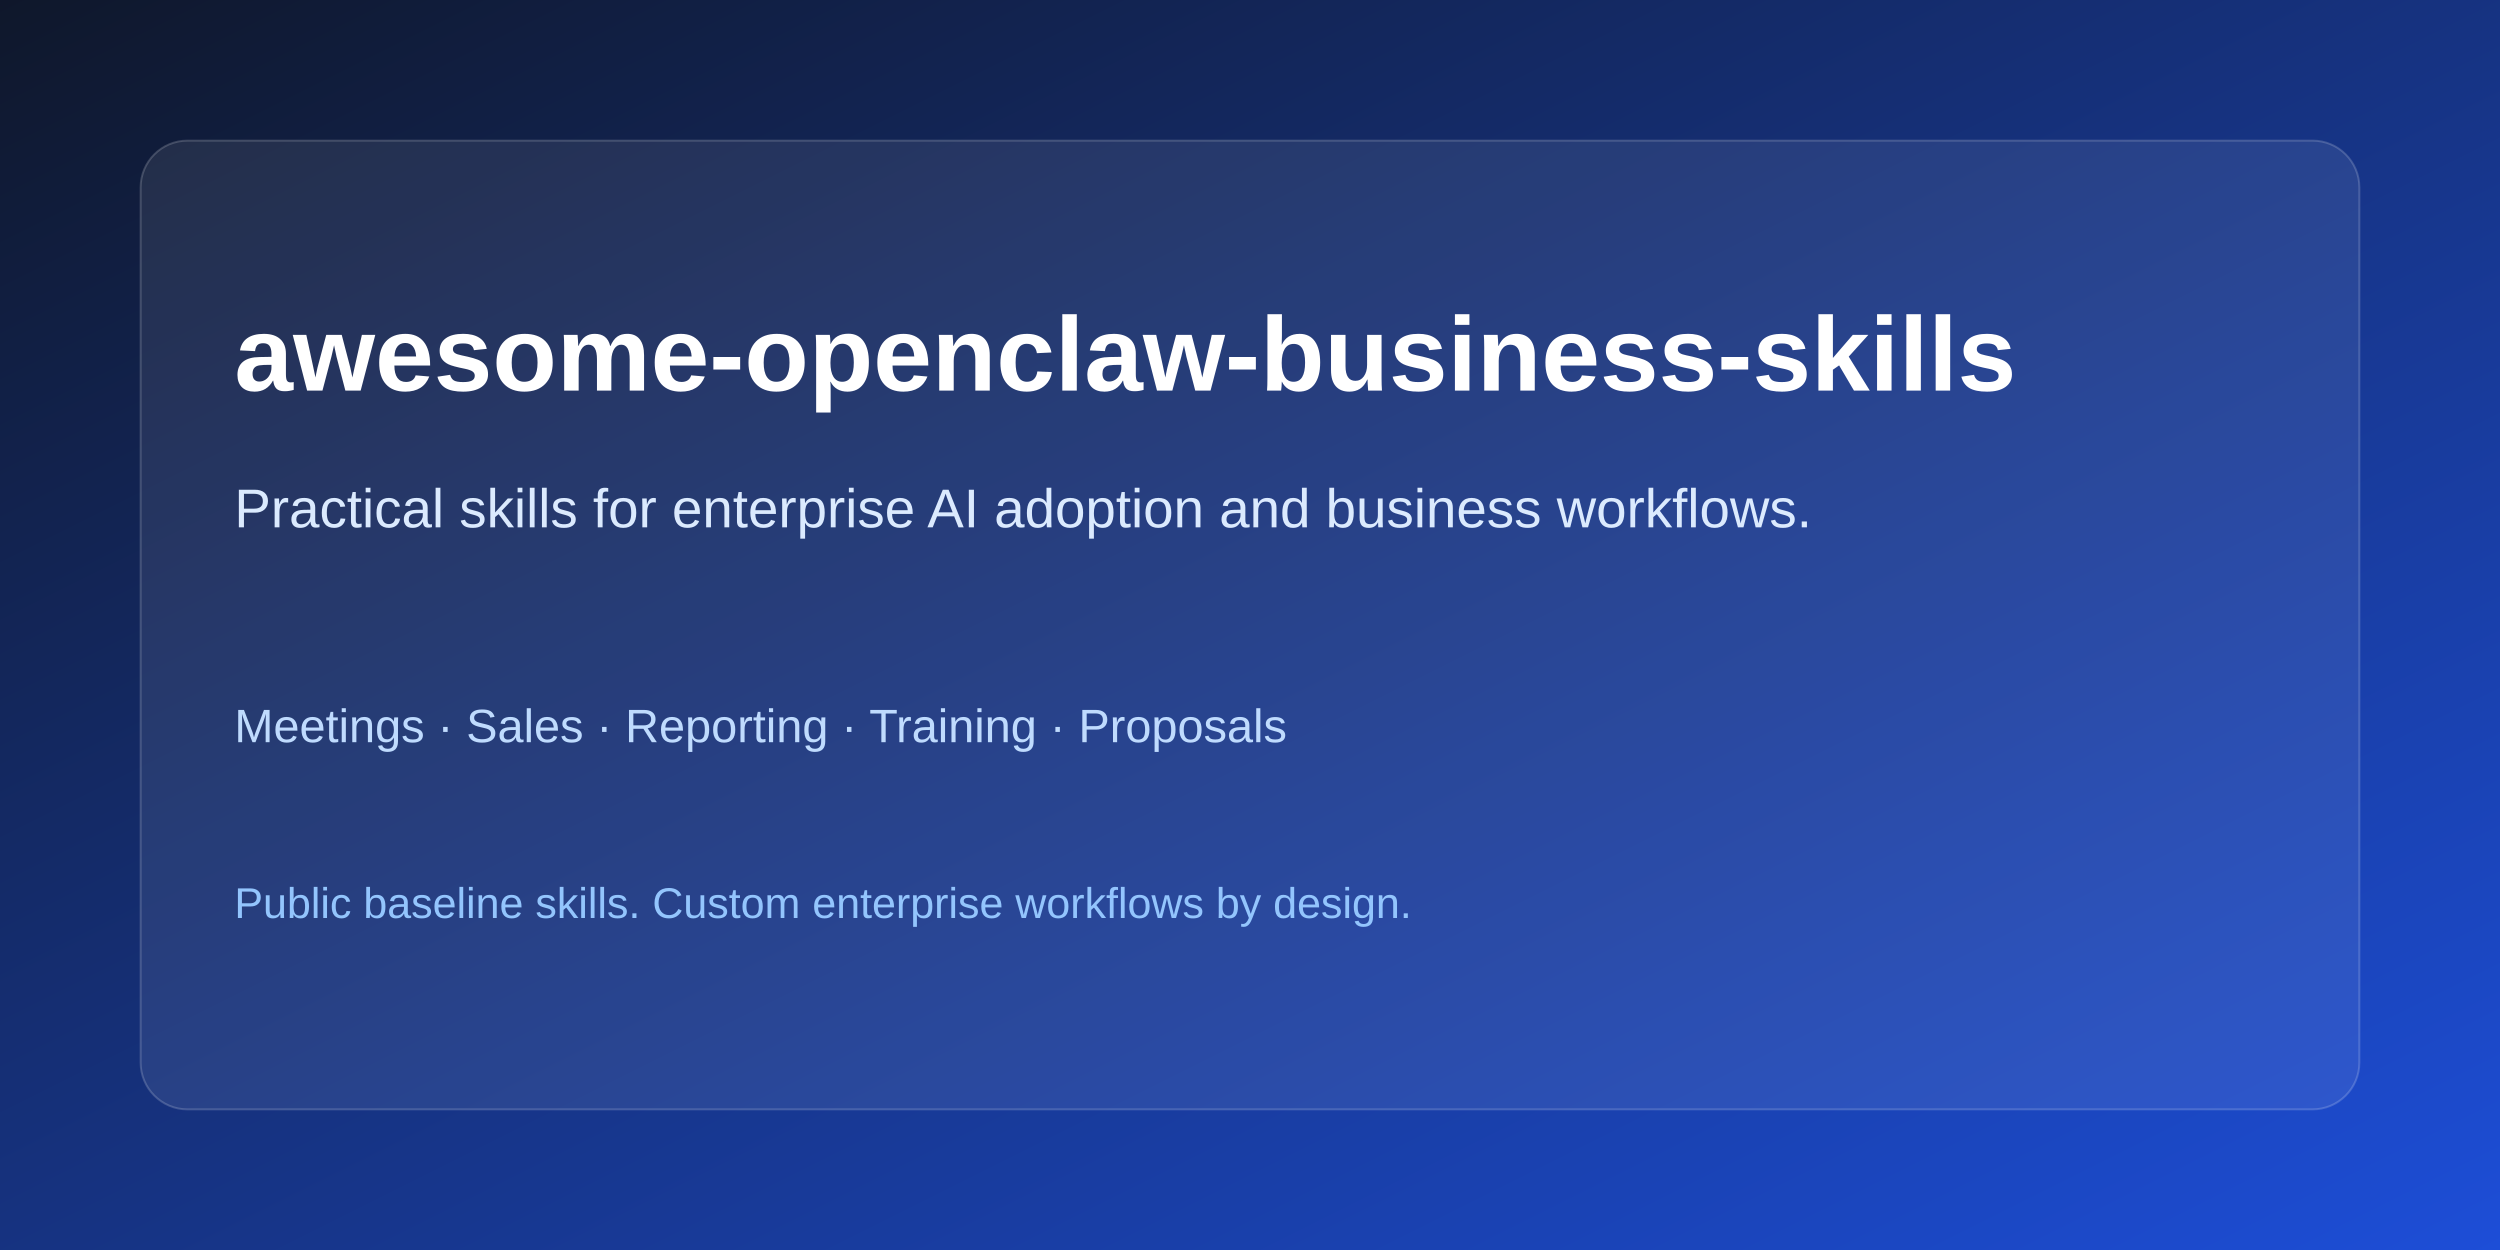
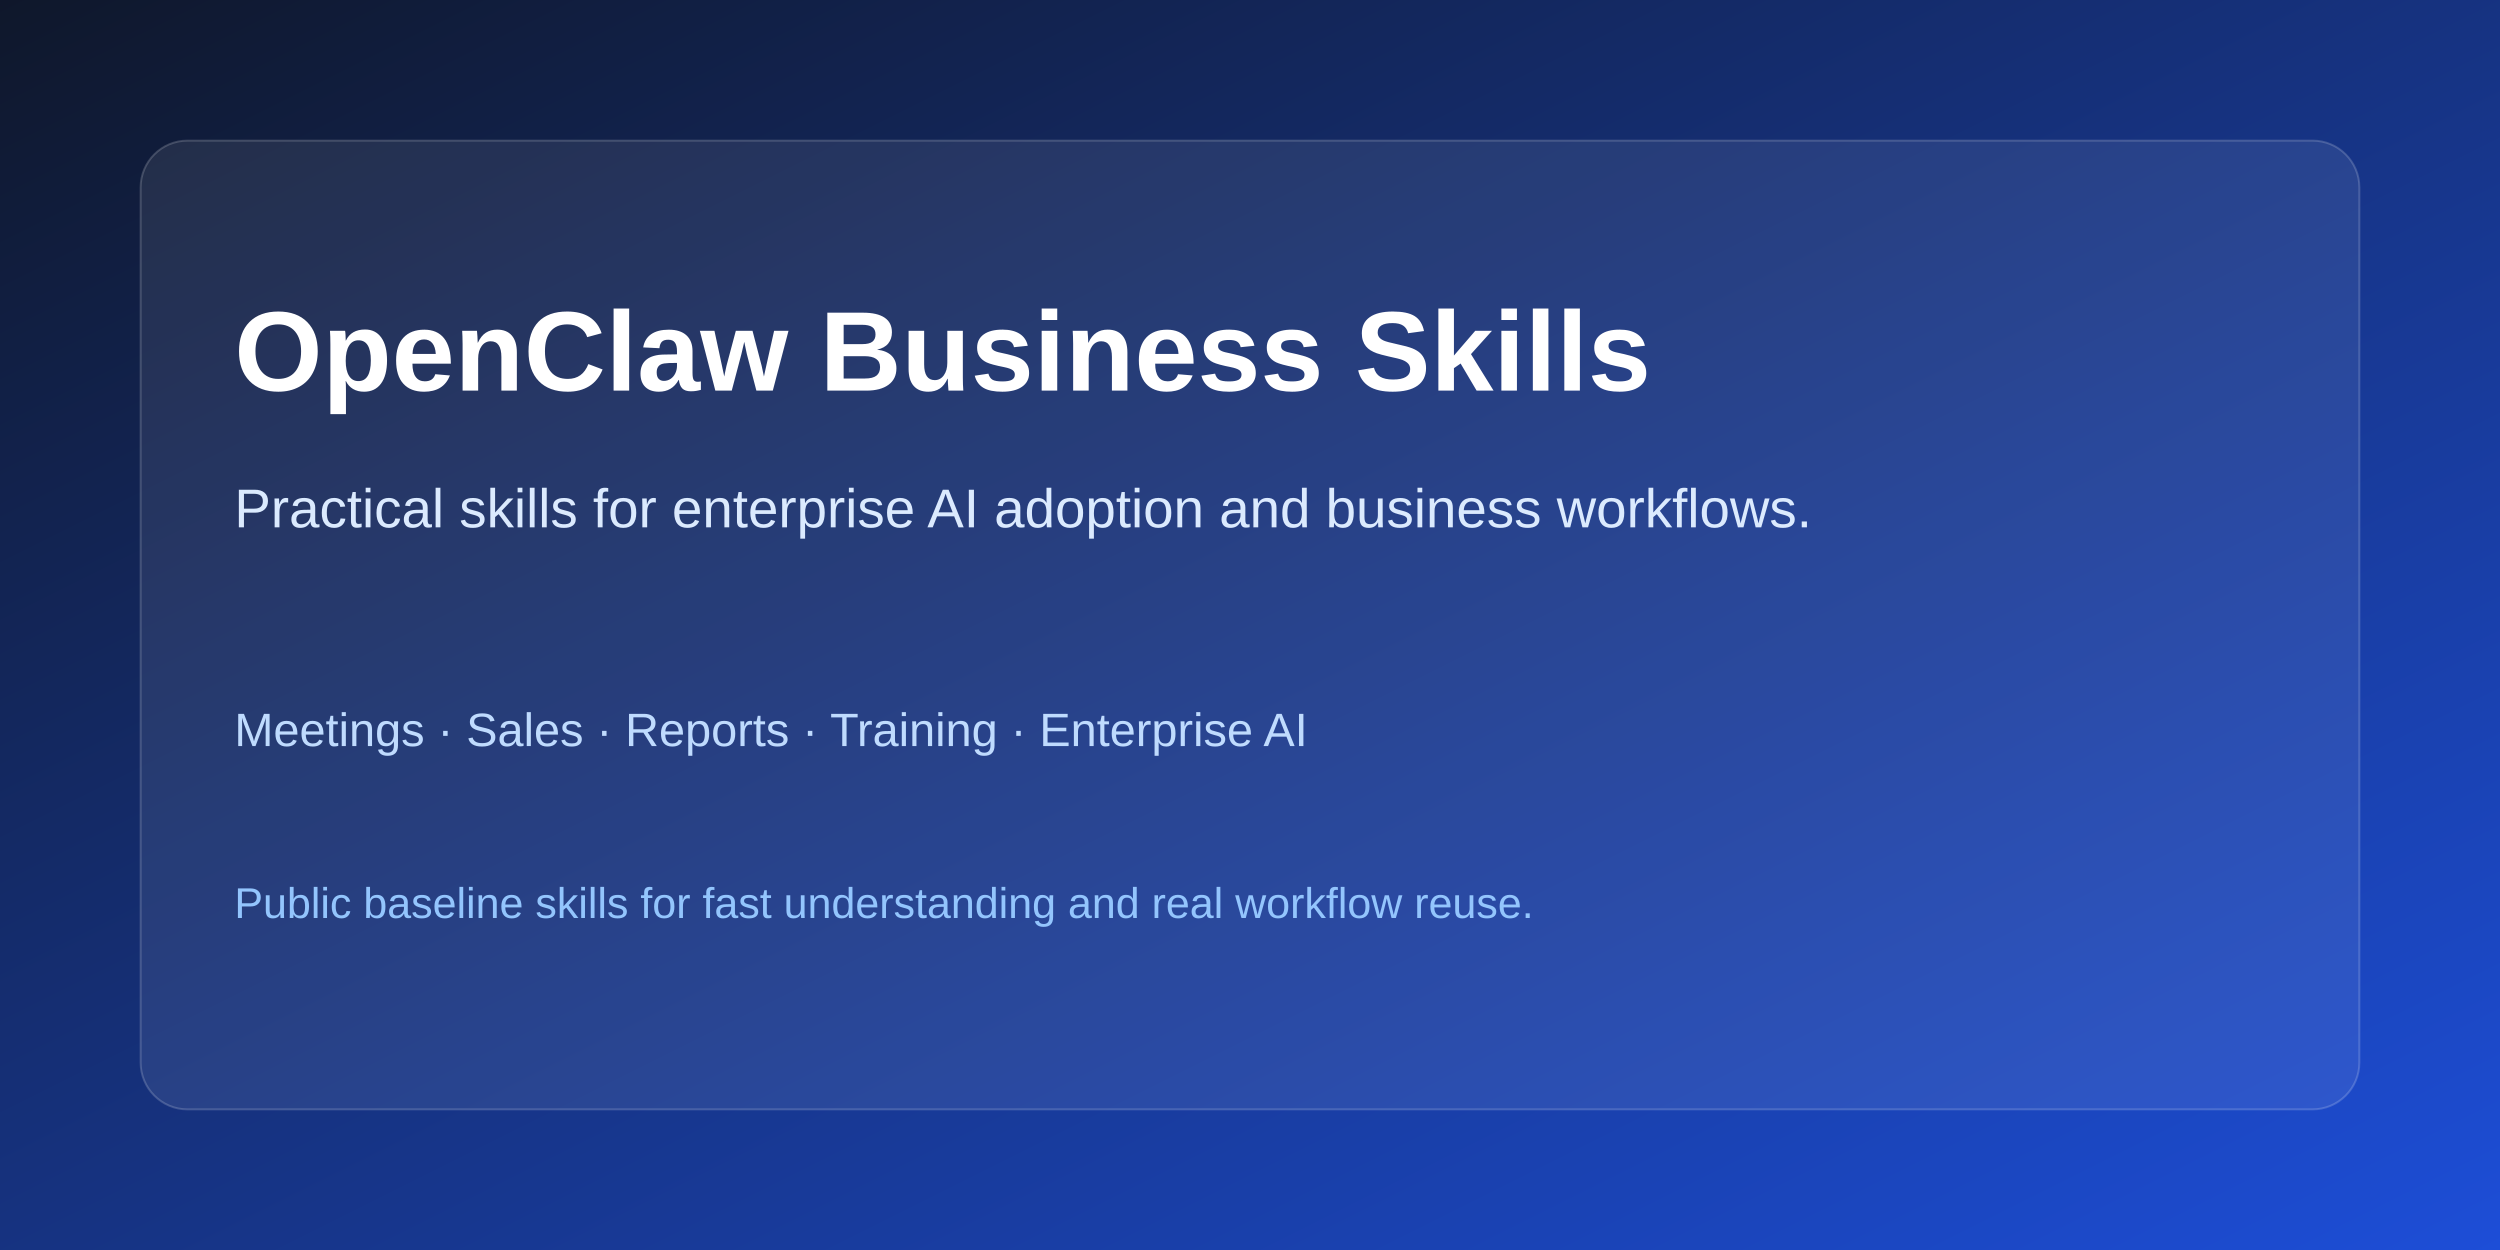
<svg xmlns="http://www.w3.org/2000/svg" width="1280" height="640" viewBox="0 0 1280 640" role="img" aria-label="awesome-openclaw-business-skills preview">
  <defs>
    <linearGradient id="bg" x1="0" y1="0" x2="1" y2="1">
      <stop offset="0%" stop-color="#0f172a" />
      <stop offset="100%" stop-color="#1d4ed8" />
    </linearGradient>
  </defs>
  <rect width="1280" height="640" fill="url(#bg)" />
  <rect x="72" y="72" width="1136" height="496" rx="24" fill="#ffffff" fill-opacity="0.08" stroke="#ffffff" stroke-opacity="0.18" />
-   <text x="120" y="200" fill="#ffffff" font-size="54" font-family="Arial, sans-serif" font-weight="700">awesome-openclaw-business-skills</text>
+   <text x="120" y="200" fill="#ffffff" font-size="58" font-family="Arial, sans-serif" font-weight="700">OpenClaw Business Skills</text>
  <text x="120" y="270" fill="#dbeafe" font-size="28" font-family="Arial, sans-serif">Practical skills for enterprise AI adoption and business workflows.</text>
-   <text x="120" y="380" fill="#bfdbfe" font-size="24" font-family="Arial, sans-serif">Meetings  ·  Sales  ·  Reporting  ·  Training  ·  Proposals</text>
-   <text x="120" y="470" fill="#93c5fd" font-size="22" font-family="Arial, sans-serif">Public baseline skills. Custom enterprise workflows by design.</text>
+   <text x="120" y="382" fill="#bfdbfe" font-size="24" font-family="Arial, sans-serif">Meetings  ·  Sales  ·  Reports  ·  Training  ·  Enterprise AI</text>
+   <text x="120" y="470" fill="#93c5fd" font-size="22" font-family="Arial, sans-serif">Public baseline skills for fast understanding and real workflow reuse.</text>
</svg>
